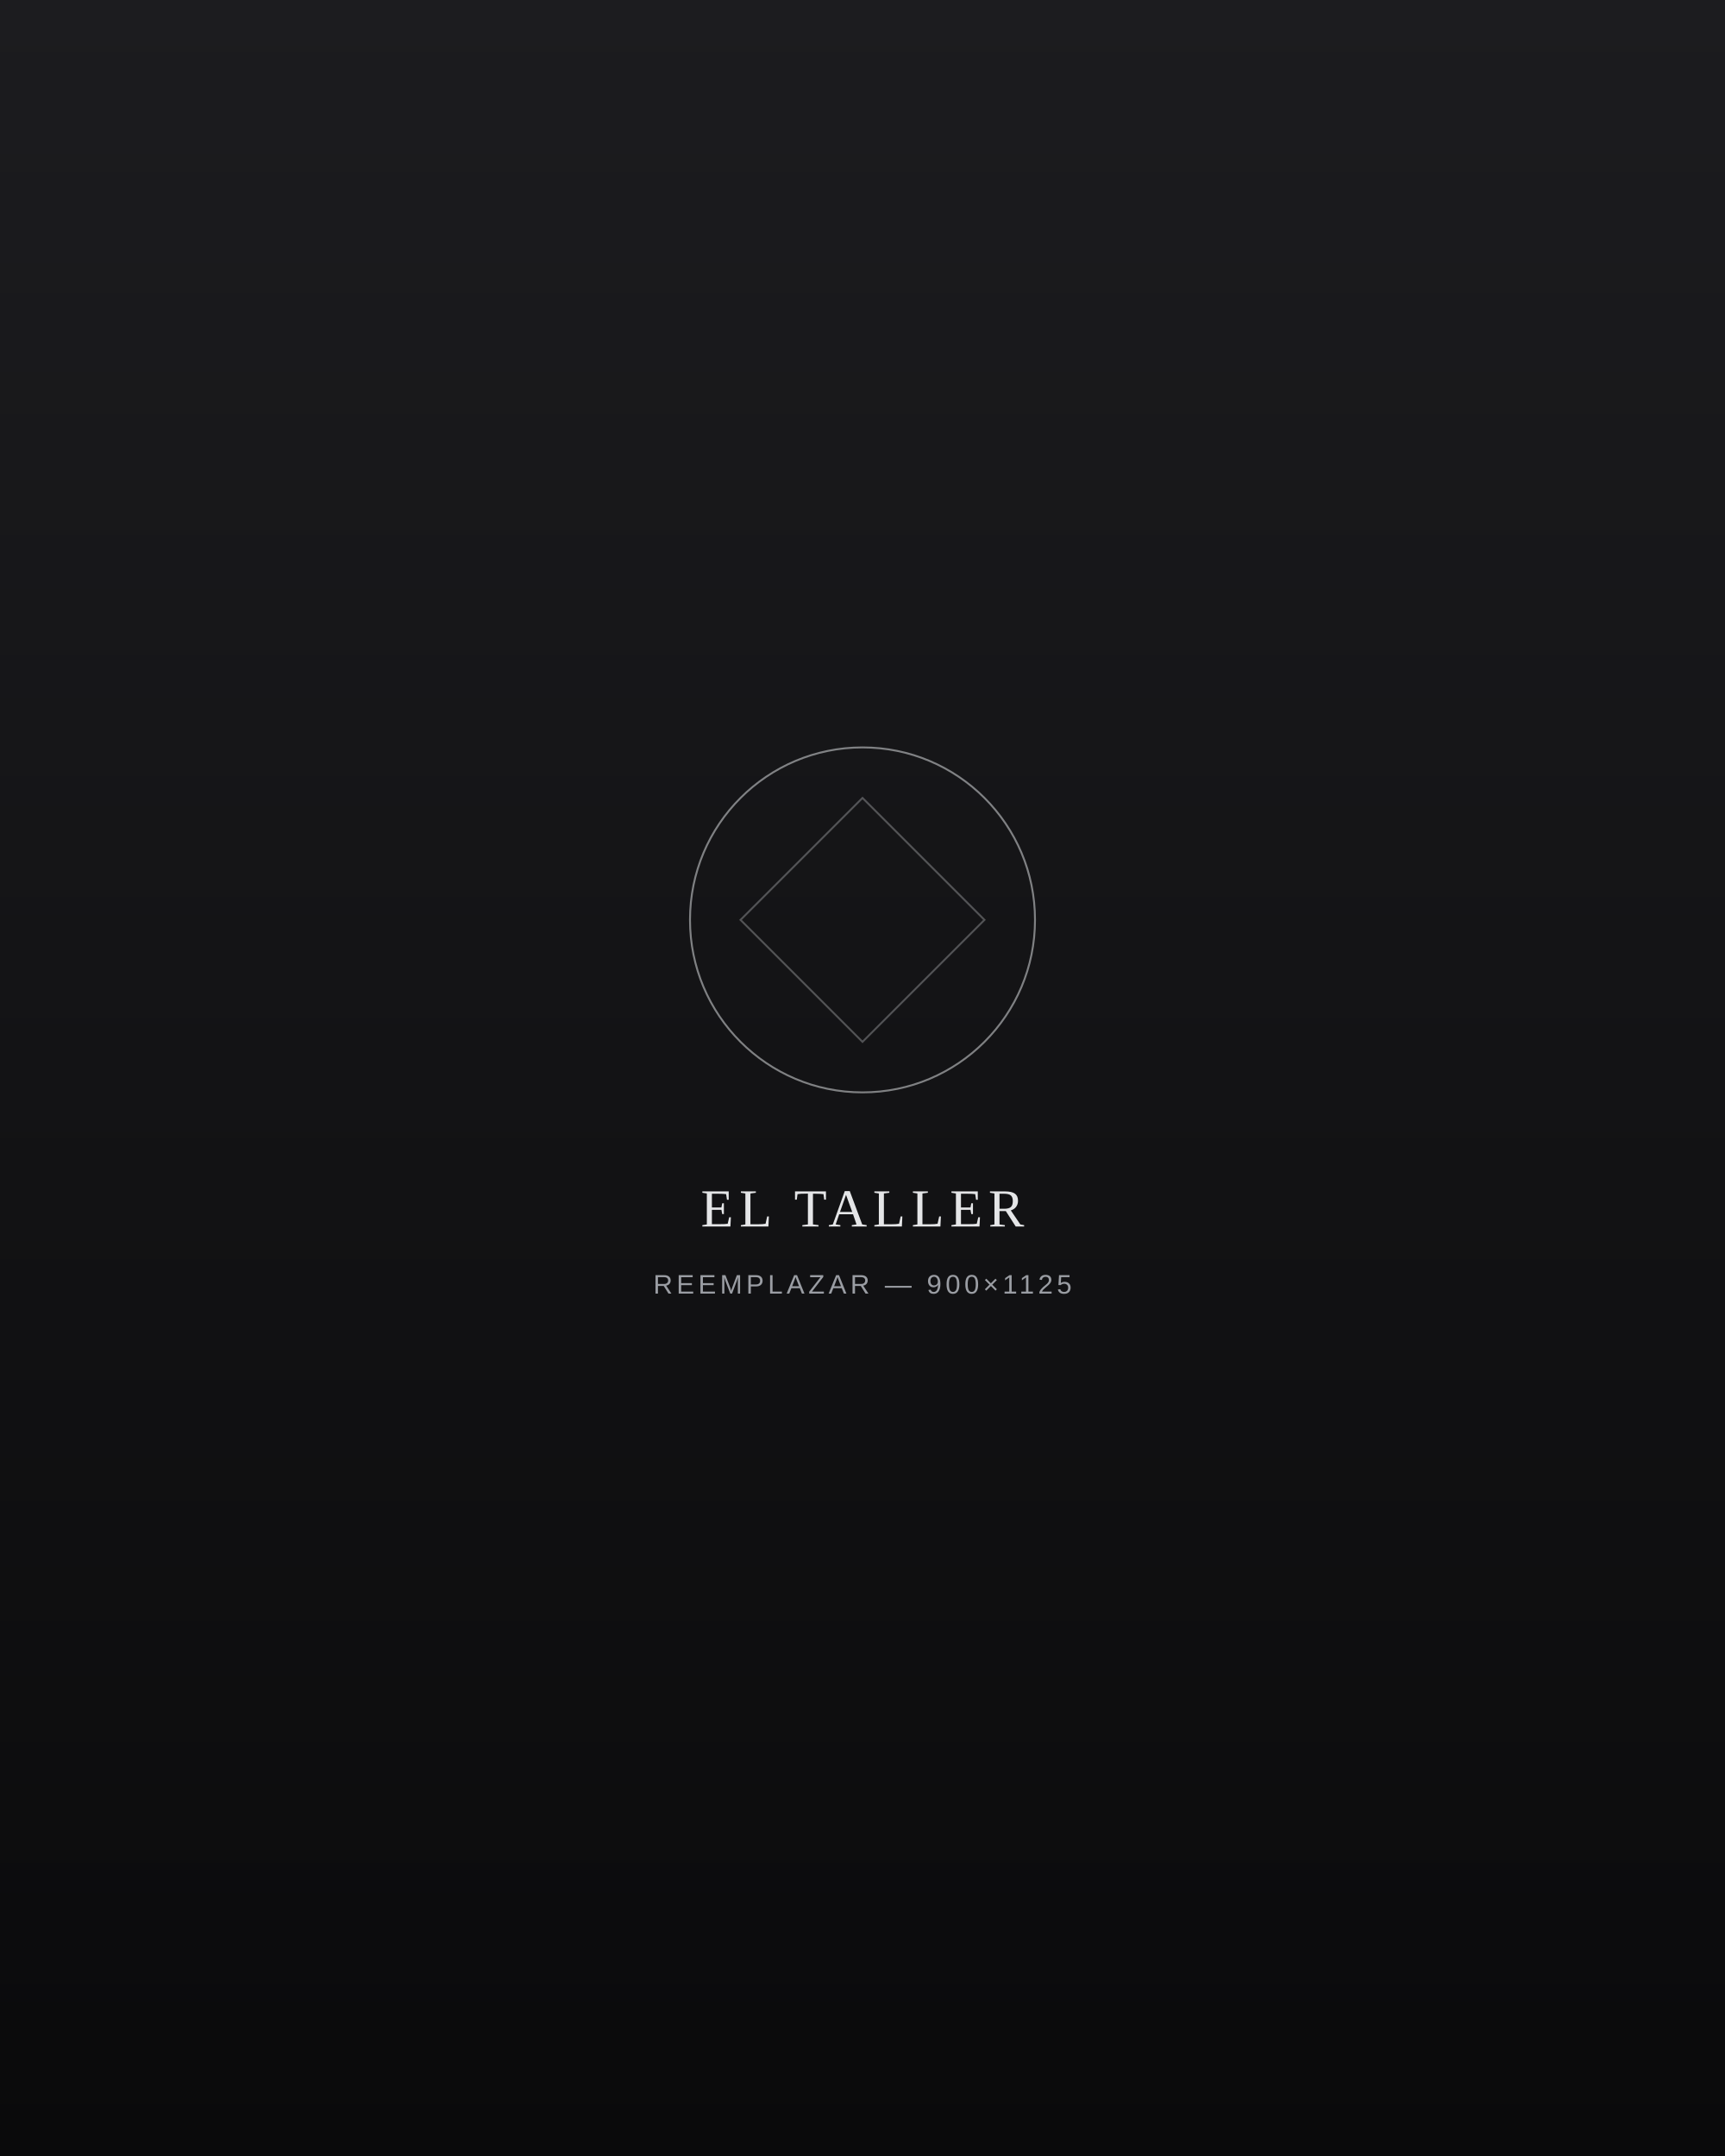
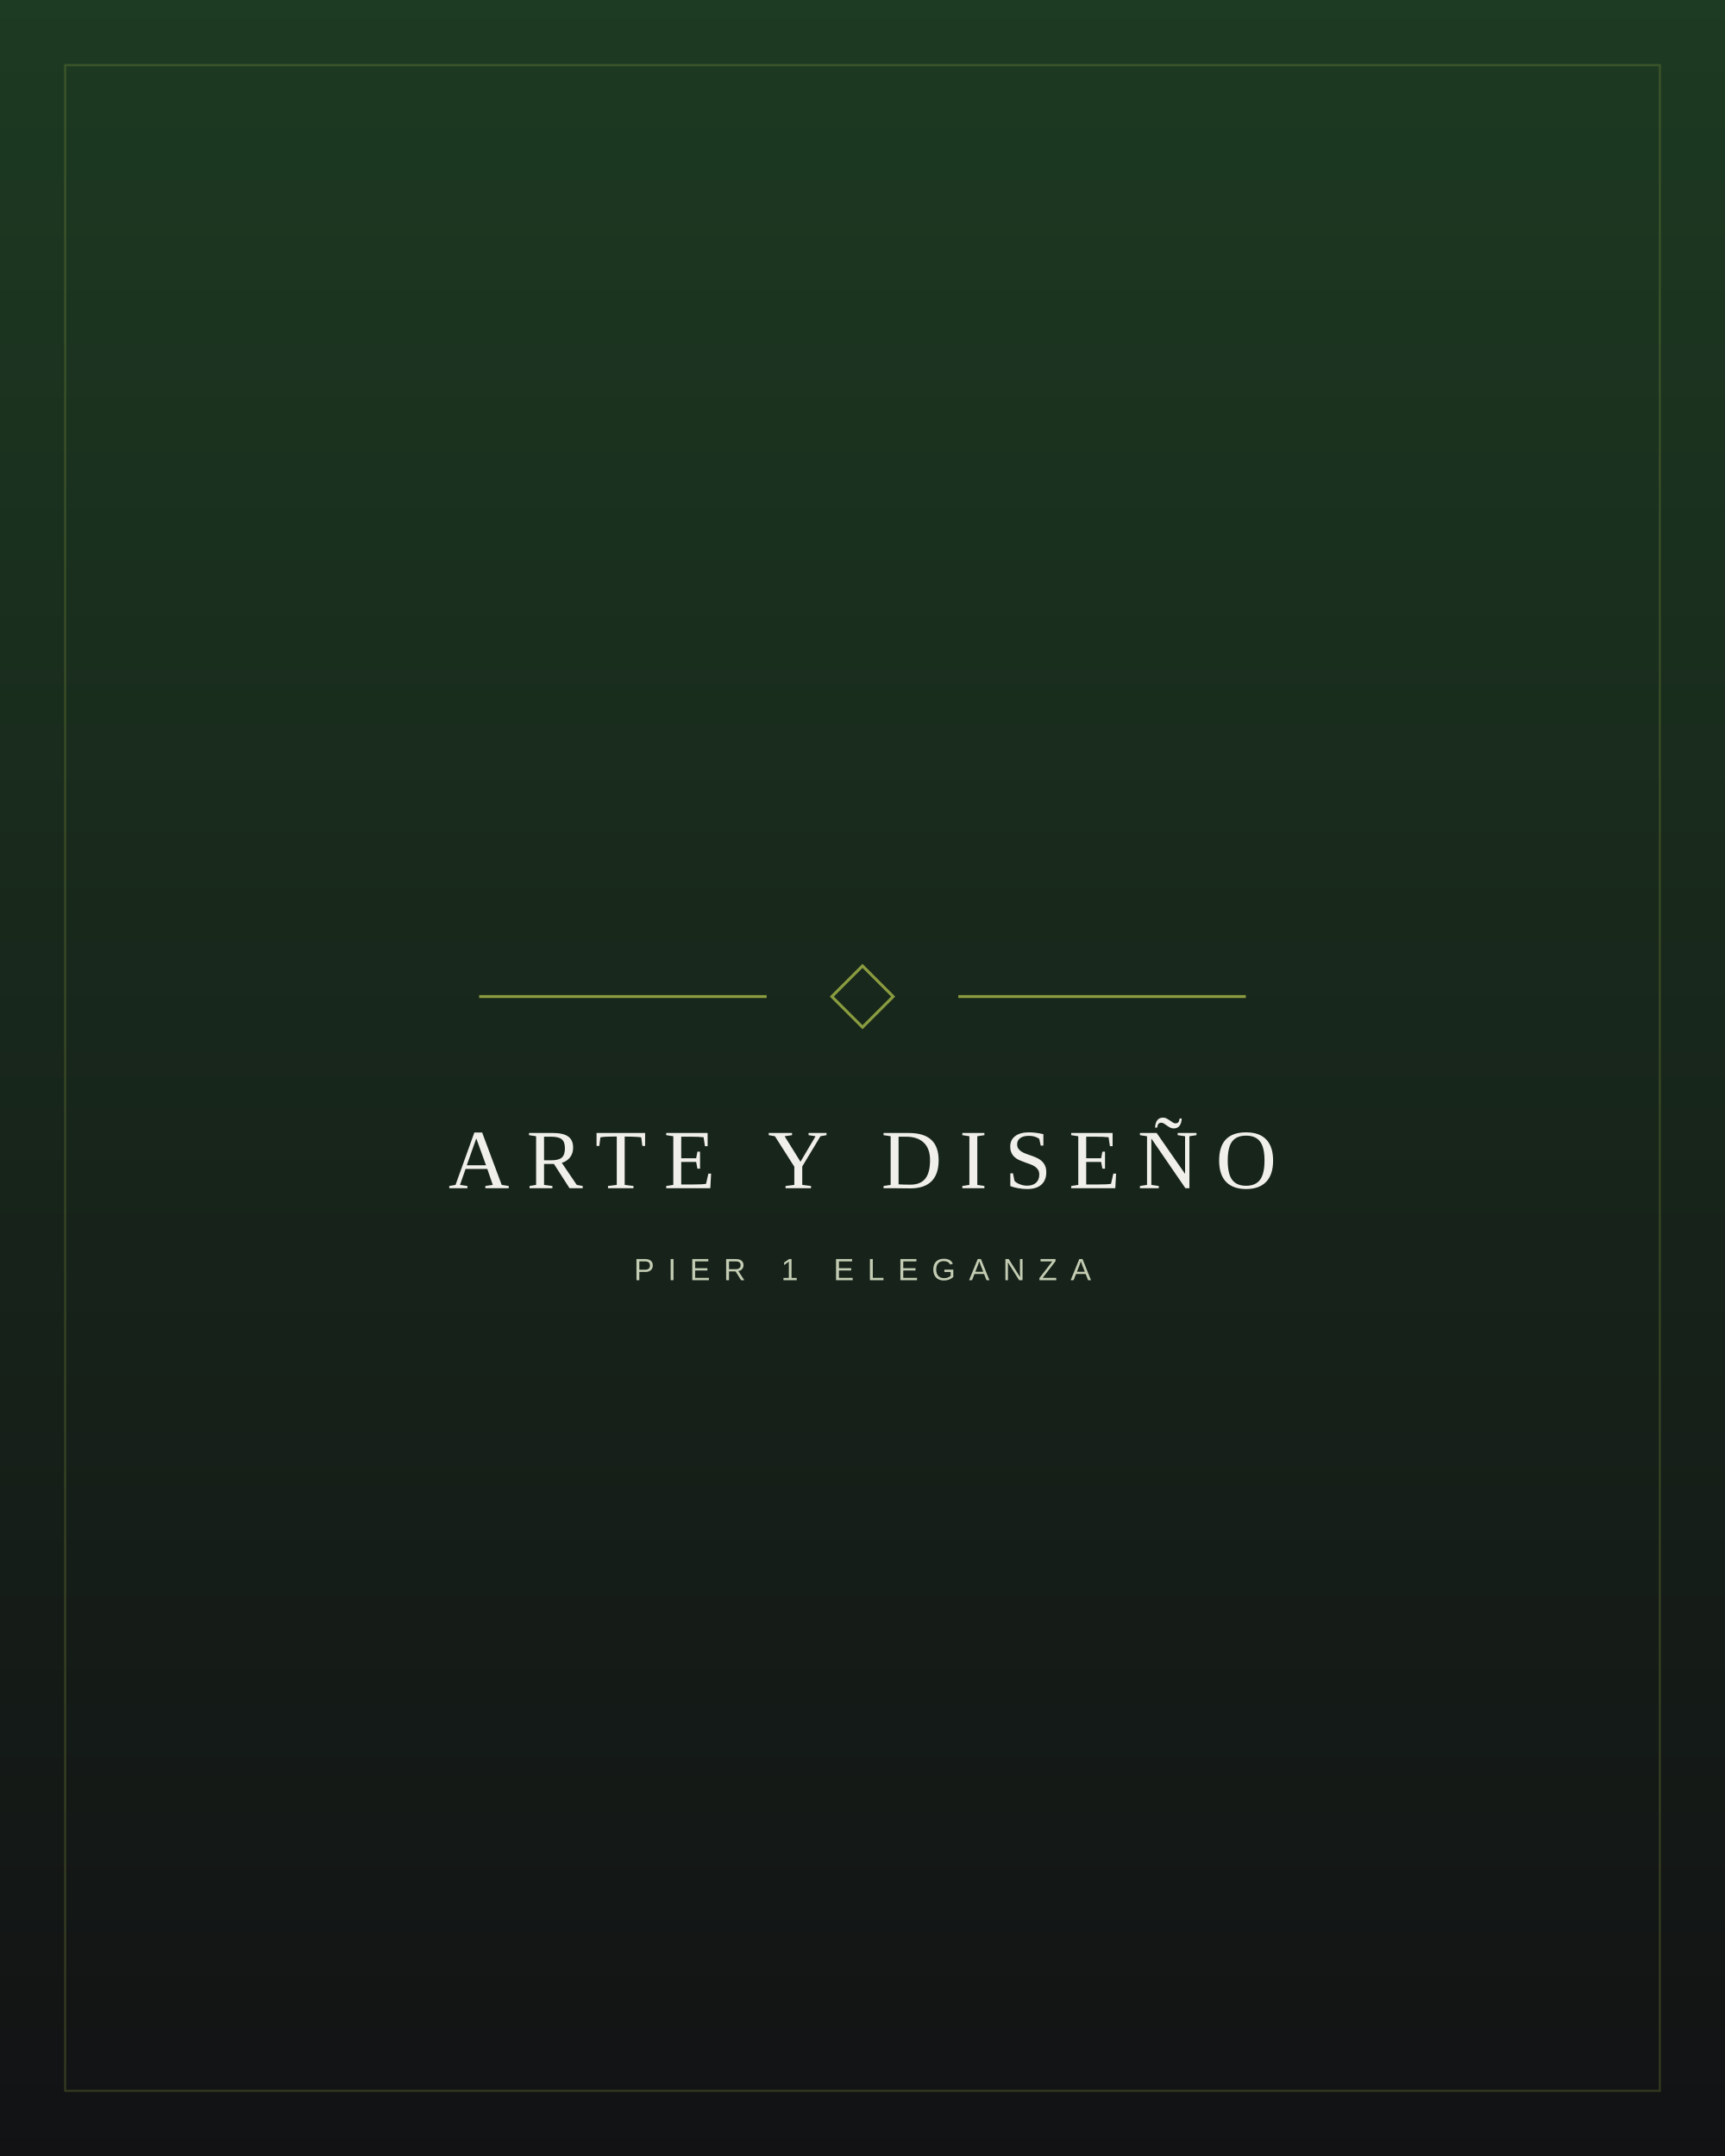
- <svg xmlns="http://www.w3.org/2000/svg" viewBox="0 0 900 1125" role="img" aria-label="Placeholder taller Pier 1 Eleganza">
+ <svg xmlns="http://www.w3.org/2000/svg" viewBox="0 0 900 1125" role="img" aria-label="Pier 1 Eleganza, arte y diseño">
  <defs>
-     <linearGradient id="bg2" x1="0%" y1="0%" x2="0%" y2="100%">
-       <stop offset="0%" stop-color="#1c1c1f" />
-       <stop offset="100%" stop-color="#0a0a0b" />
+     <linearGradient id="bg" x1="0%" y1="0%" x2="0%" y2="100%">
+       <stop offset="0%" stop-color="#1d3a22" />
+       <stop offset="100%" stop-color="#121214" />
    </linearGradient>
  </defs>
-   <rect width="900" height="1125" fill="url(#bg2)" />
-   <circle cx="450" cy="480" r="90" fill="none" stroke="#c7c9cc" stroke-width="1" opacity="0.6" />
-   <rect x="405" y="435" width="90" height="90" fill="none" stroke="#c7c9cc" stroke-width="1" opacity="0.35" transform="rotate(45 450 480)" />
-   <text x="450" y="640" font-family="Georgia, 'Times New Roman', serif" font-size="28" fill="#e4e5e7" text-anchor="middle" letter-spacing="3">EL TALLER</text>
-   <text x="450" y="675" font-family="Arial, sans-serif" font-size="14" fill="#9a9da3" text-anchor="middle" letter-spacing="2">REEMPLAZAR — 900×1125</text>
+   <rect width="900" height="1125" fill="url(#bg)" />
+   <rect x="34" y="34" width="832" height="1057" fill="none" stroke="#8a9c3f" stroke-opacity="0.3" />
+   <g stroke="#8a9c3f" fill="none" stroke-width="1.5">
+     <path d="M250 520h150M500 520h150" />
+     <path d="M450 504l16 16-16 16-16-16z" />
+   </g>
+   <text x="450" y="620" font-family="Georgia, 'Times New Roman', serif" font-size="44" fill="#f0efe9" text-anchor="middle" letter-spacing="9">ARTE Y DISEÑO</text>
+   <text x="450" y="668" font-family="Arial, sans-serif" font-size="16" fill="#c4cdb3" text-anchor="middle" letter-spacing="7">PIER 1 ELEGANZA</text>
</svg>
